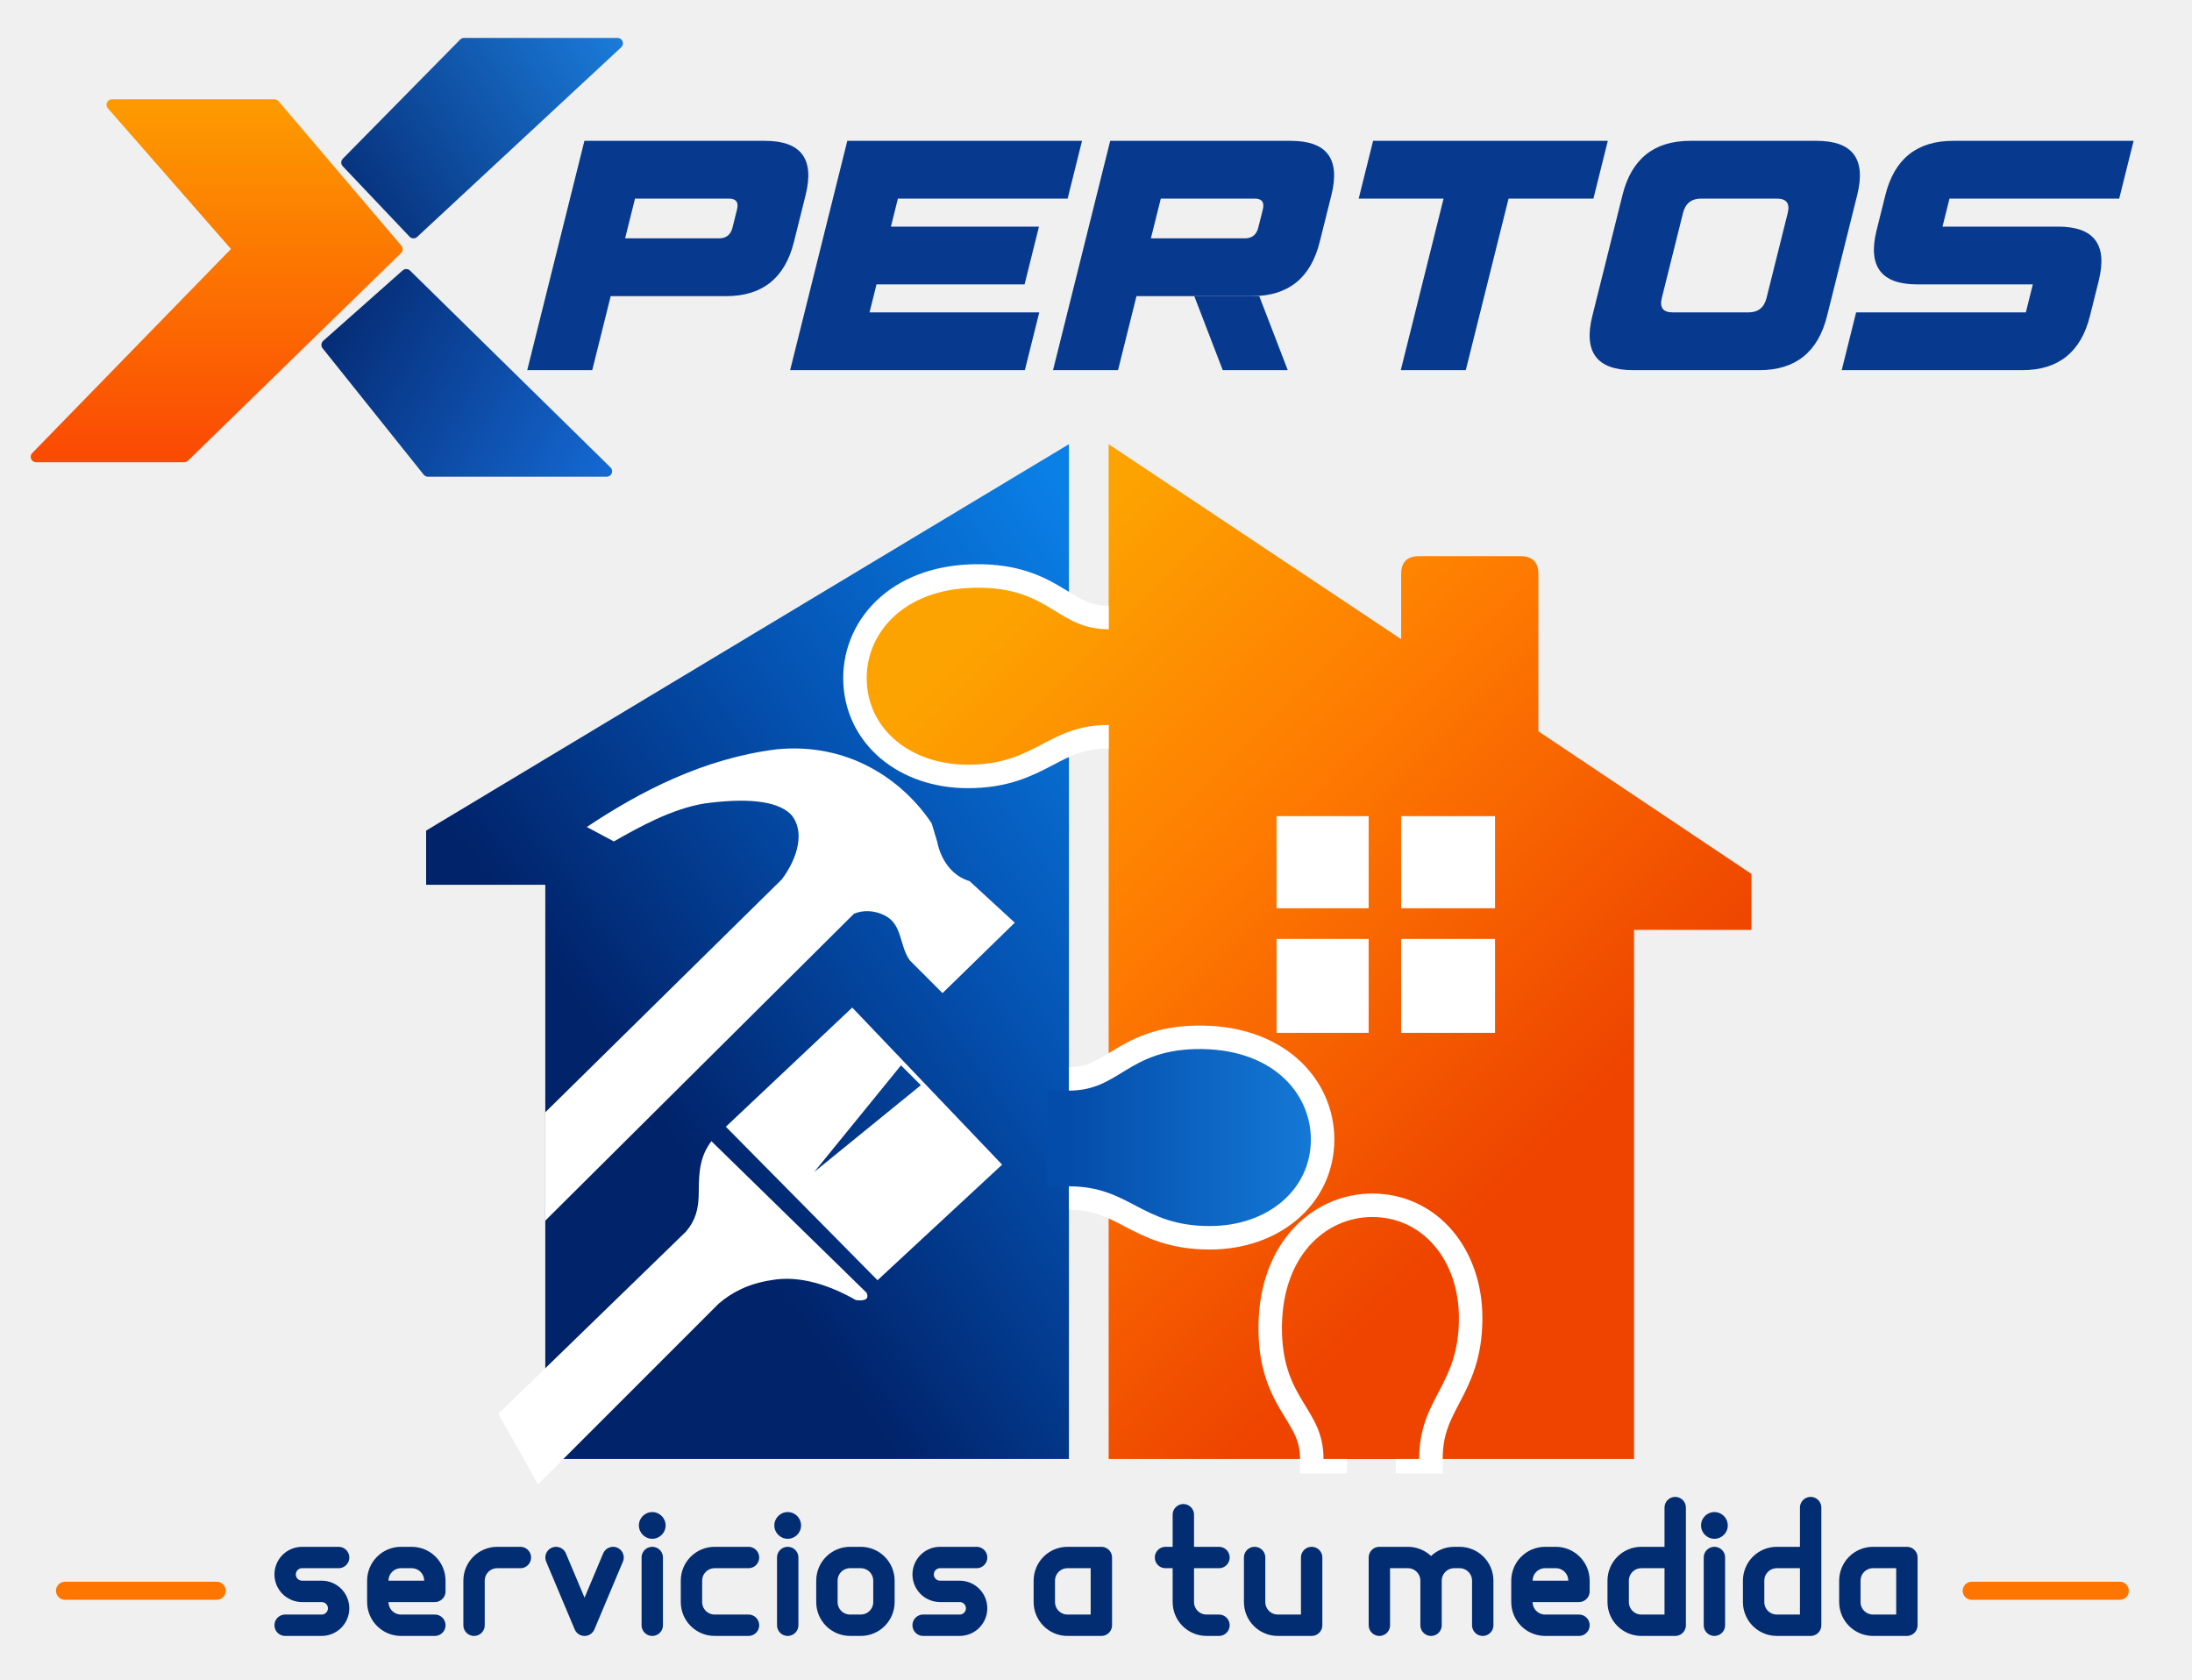
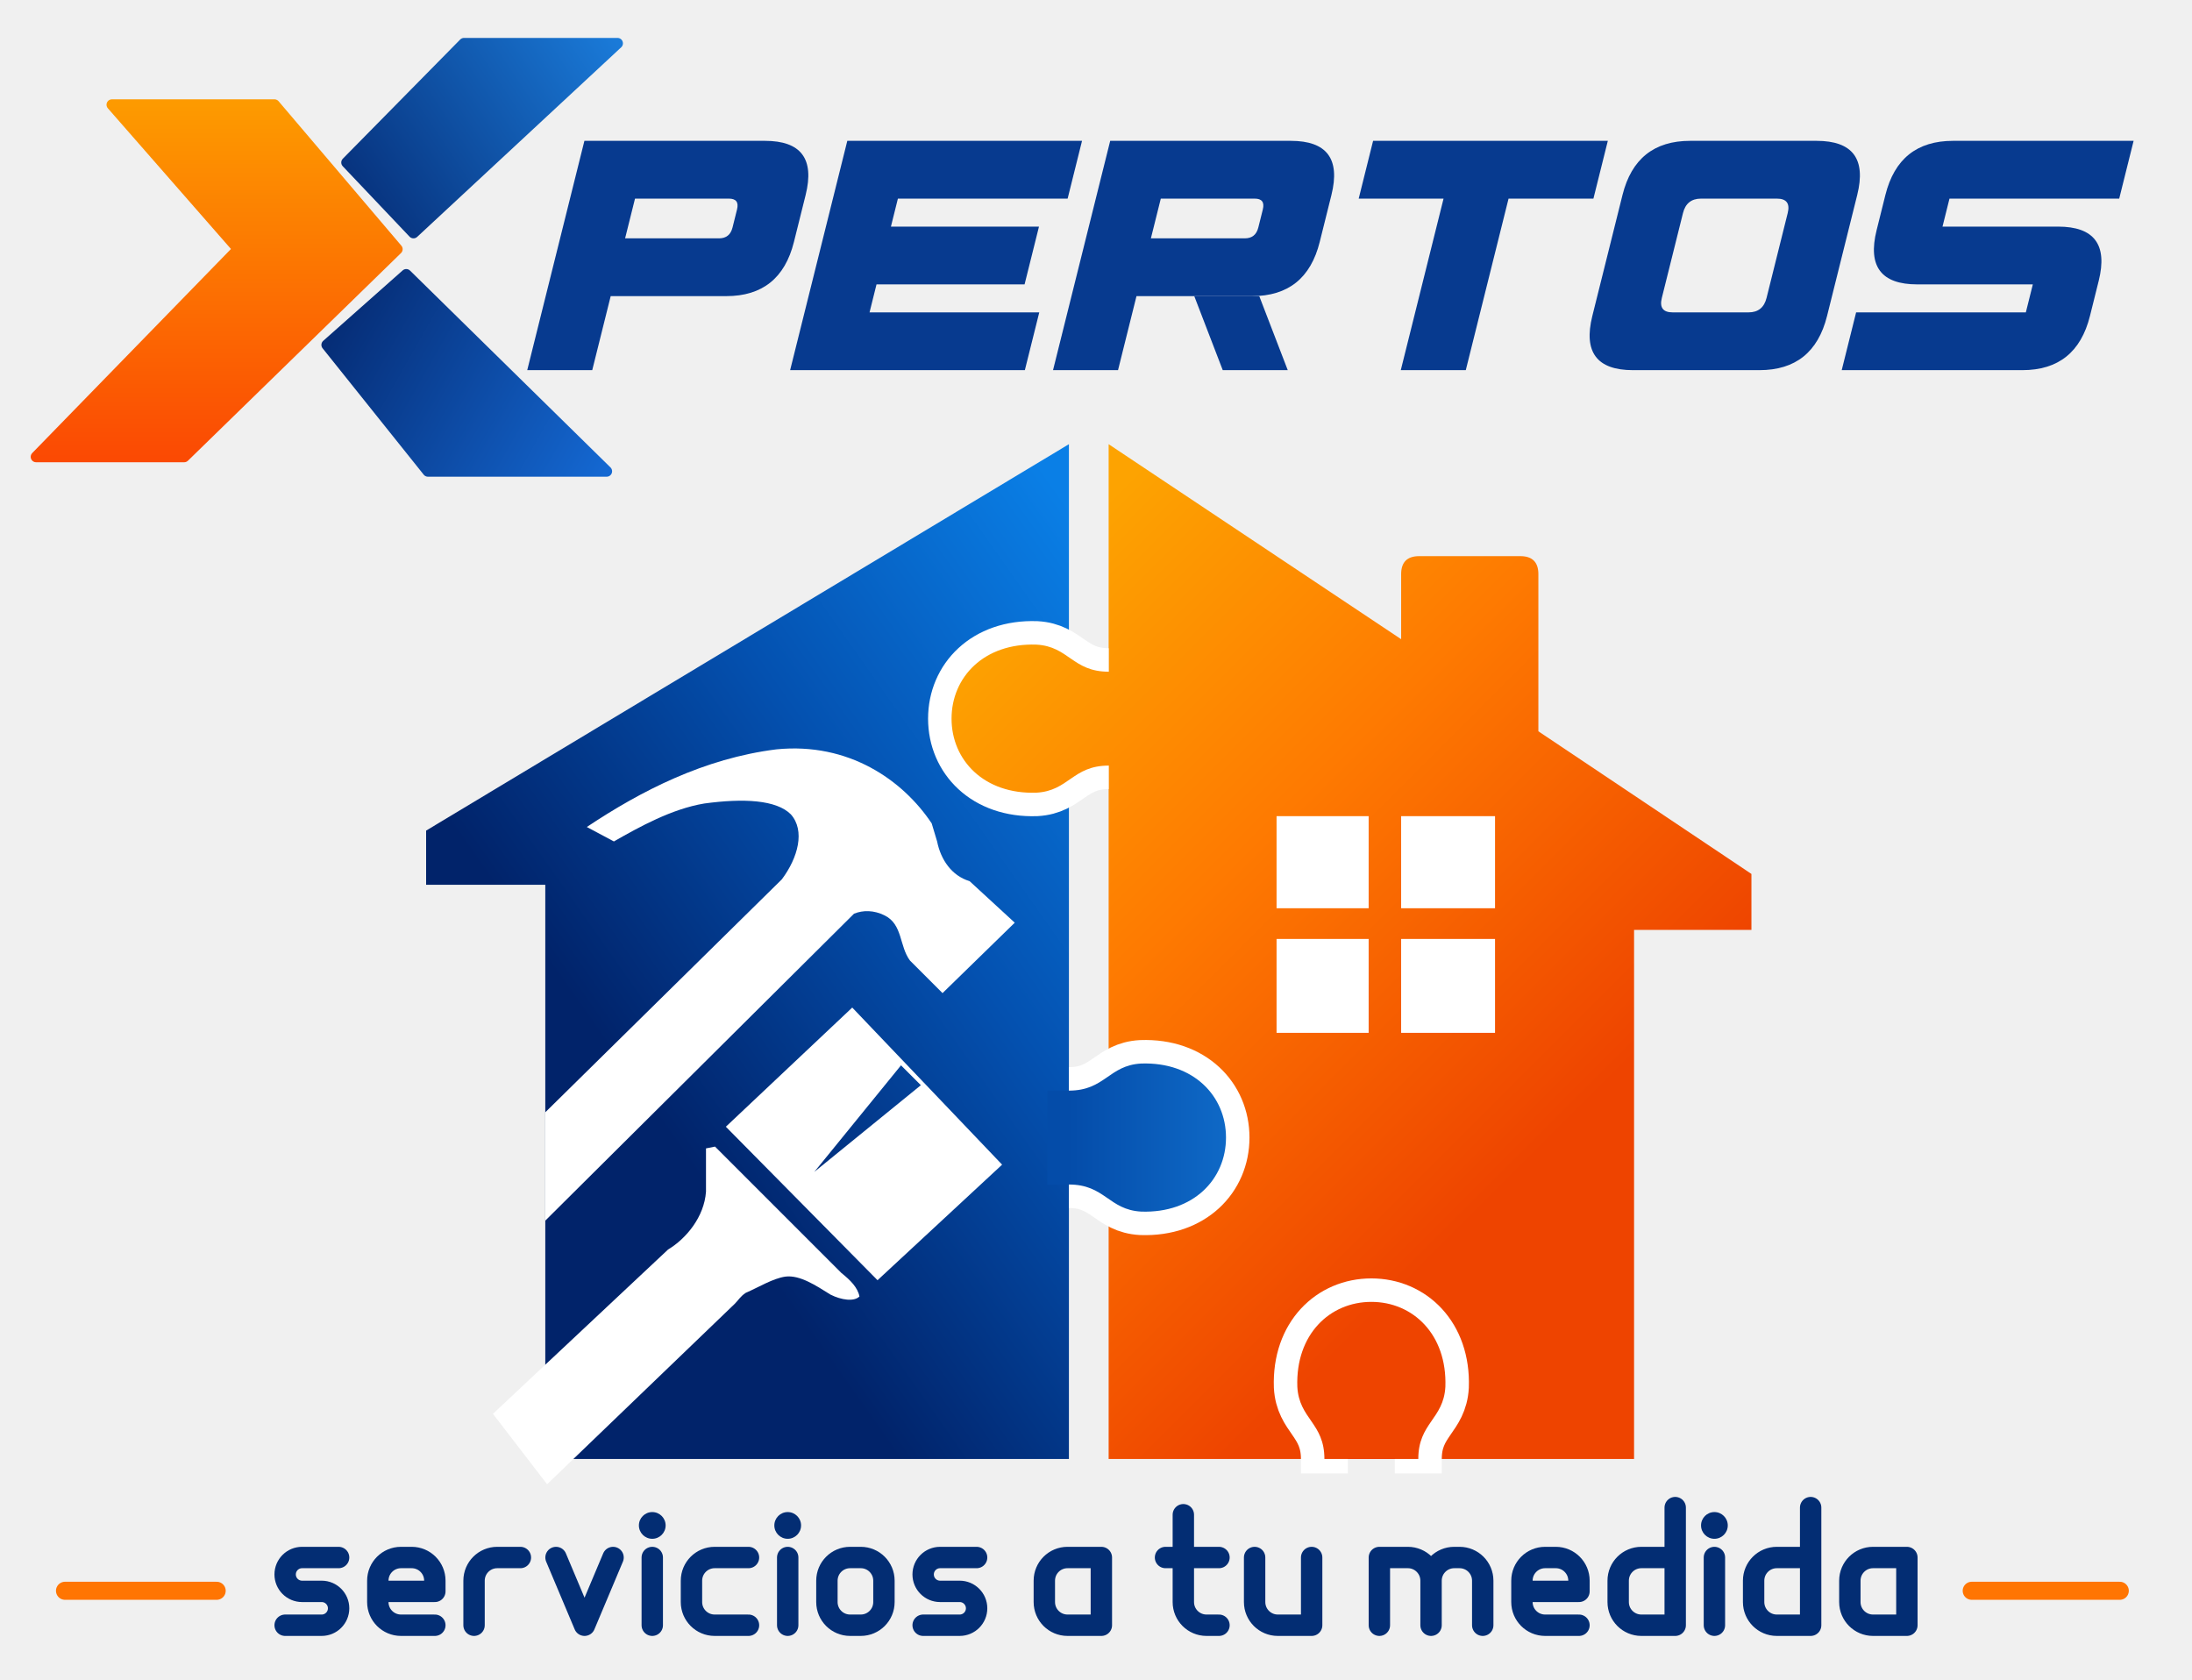
<svg xmlns="http://www.w3.org/2000/svg" viewBox="20 140 1214 930" role="img" aria-labelledby="t">
  <defs>
    <linearGradient id="axo" x1="0" y1="198" x2="0" y2="393" gradientUnits="userSpaceOnUse">
      <stop offset="0" stop-color="#FD9A00" />
      <stop offset="1" stop-color="#FB4A03" />
    </linearGradient>
    <linearGradient id="axb1" x1="362" y1="164" x2="215" y2="262" gradientUnits="userSpaceOnUse">
      <stop offset="0" stop-color="#1A7AD8" />
      <stop offset="1" stop-color="#062E78" />
    </linearGradient>
    <linearGradient id="axb2" x1="210" y1="318" x2="356" y2="401" gradientUnits="userSpaceOnUse">
      <stop offset="0" stop-color="#062E78" />
      <stop offset="1" stop-color="#1468D2" />
    </linearGradient>
    <linearGradient id="awm" x1="0" y1="218" x2="0" y2="345" gradientUnits="userSpaceOnUse">
      <stop offset="0" stop-color="#073A8F" />
      <stop offset="1" stop-color="#00266B" />
    </linearGradient>
    <linearGradient id="ahb" x1="612" y1="420" x2="300" y2="640" gradientUnits="userSpaceOnUse">
      <stop offset="0" stop-color="#0A7FE6" />
      <stop offset=".5" stop-color="#0451B0" />
      <stop offset="1" stop-color="#01236A" />
    </linearGradient>
    <linearGradient id="ahk" x1="612" y1="0" x2="745" y2="0" gradientUnits="userSpaceOnUse">
      <stop offset="0" stop-color="#044CA9" />
      <stop offset="1" stop-color="#1478D6" />
    </linearGradient>
    <linearGradient id="aho" x1="650" y1="400" x2="950" y2="700" gradientUnits="userSpaceOnUse">
      <stop offset="0" stop-color="#FDA301" />
      <stop offset=".45" stop-color="#FE7A01" />
      <stop offset="1" stop-color="#EE4400" />
    </linearGradient>
  </defs>
  <path d="M82,198 L172,198 L240,278 L122,393 L40,393 L152,278 Z" fill="url(#axo)" stroke="url(#axo)" stroke-width="6" stroke-linejoin="round" />
  <path d="M277,164 L362,164 L249,269 L212,230 Z" fill="url(#axb1)" stroke="url(#axb1)" stroke-width="6" stroke-linejoin="round" />
  <path d="M245,292 L356,401 L257,401 L201,331 Z" fill="url(#axb2)" stroke="url(#axb2)" stroke-width="6" stroke-linejoin="round" />
  <g fill="url(#awm)" transform="translate(312 345) skewX(-14) translate(0 -127)">
    <path d="M0.0,127 V0 H100.0 Q130.0,0 130.0,30 V56 Q130.0,86 100.0,86 H36.0 V127 Z M36.0,32 H88.0 Q94.0,32 94.0,38 V48 Q94.0,54 88.0,54 H36.0 Z" fill-rule="evenodd" />
    <path d="M145.6,0 H275.6 V32 H181.6 V47.5 H263.6 V79.5 H181.6 V95 H275.6 V127 H145.6 Z" fill-rule="nonzero" />
    <path d="M291.2,127 V0 H391.2 Q421.2,0 421.2,30 V56 Q421.2,86 391.2,86 H327.2 V127 Z M327.2,32 H379.2 Q385.2,32 385.2,38 V48 Q385.2,54 379.2,54 H327.2 Z" fill-rule="evenodd" />
    <path d="M359.2,86 H395.2 L421.2,127 H385.2 Z" fill-rule="nonzero" />
    <path d="M436.8,0 H566.8 V32 H519.8 V127 H483.8 V32 H436.8 Z" fill-rule="nonzero" />
    <path d="M612.4,0 H682.4 Q712.4,0 712.4,30 V97 Q712.4,127 682.4,127 H612.4 Q582.4,127 582.4,97 V30 Q582.4,0 612.4,0 Z M626.4,32 H668.4 Q676.4,32 676.4,40 V87 Q676.4,95 668.4,95 H626.4 Q618.4,95 618.4,87 V40 Q618.4,32 626.4,32 Z" fill-rule="evenodd" />
    <path d="M758.0,0 H858.0 V32 H764.0 V47.5 H828.0 Q858.0,47.5 858.0,77.5 V97 Q858.0,127 828.0,127 H728.0 V95 H822.0 V79.5 H758.0 Q728.0,79.5 728.0,49.5 V30 Q728.0,0 758.0,0 Z" fill-rule="nonzero" />
  </g>
  <path d="M612,386 L256,600 V630 H322 V948 H612 Z" fill="url(#ahb)" />
  <path d="M634,386 L796,494 V458 Q796,448 806,448 H862 Q872,448 872,458 V545 L990,624 V655 H925 V948 H634 Z" fill="url(#aho)" />
-   <path d="M634,488.5 C606,488.5 602,466.5 564,465.5 C522,464.5 500,489.5 500,515.5 C500,543.5 524,563.5 556,563.5 C594,563.5 600,541.5 634,541.5" fill="none" stroke="#fff" stroke-width="26" />
-   <path d="M646,488.5 H634 C606,488.5 602,466.5 564,465.5 C522,464.5 500,489.5 500,515.5 C500,543.5 524,563.5 556,563.5 C594,563.5 600,541.5 634,541.5 H646 Z" fill="url(#aho)" />
-   <path d="M612,744 C640,744 644,722 682,721 C724,720 746,745 746,771 C746,799 722,819 690,819 C652,819 646,797 612,797" fill="none" stroke="#fff" stroke-width="26" />
-   <path d="M600,744 H612 C640,744 644,722 682,721 C724,720 746,745 746,771 C746,799 722,819 690,819 C652,819 646,797 612,797 H600 Z" fill="url(#ahk)" />
+   <path d="M634,512 C614,512 612,498 594,497 C565,496 547,515 547,538 C547,561 565,580 594,579 C612,578 614,564 634,564" fill="none" stroke="#fff" stroke-width="26" />
+   <path d="M646,512 H634 C614,512 612,498 594,497 C565,496 547,515 547,538 C547,561 565,580 594,579 C612,578 614,564 634,564 H646 Z" fill="url(#aho)" />
+   <path d="M612,744 C632,744 634,730 652,729 C681,728 699,747 699,770 C699,793 681,812 652,811 C634,810 632,796 612,796" fill="none" stroke="#fff" stroke-width="26" />
+   <path d="M600,744 H612 C632,744 634,730 652,729 C681,728 699,747 699,770 C699,793 681,812 652,811 C634,810 632,796 612,796 H600 Z" fill="url(#ahk)" />
  <g fill="#fff">
    <rect x="727" y="592" width="51" height="51" />
    <rect x="796" y="592" width="52" height="51" />
    <rect x="727" y="660" width="51" height="52" />
    <rect x="796" y="660" width="52" height="52" />
  </g>
-   <path d="M753,956 V948 C753,920 731,916 730,878 C729,836 754,814 780,814 C808,814 828,838 828,870 C828,908 806,914 806,948 V956" fill="none" stroke="#fff" stroke-width="26" stroke-linecap="butt" />
-   <path d="M753,948 C753,920 731,916 730,878 C729,836 754,814 780,814 C808,814 828,838 828,870 C828,908 806,914 806,948 Z" fill="url(#aho)" />
+   <path d="M753.5,956 V948 C753.5,928 739.5,926 738.5,908 C737.5,879 756.5,861 779.5,861 C802.5,861 821.5,879 820.5,908 C819.5,926 805.5,928 805.5,948 V956" fill="none" stroke="#fff" stroke-width="26" stroke-linecap="butt" />
+   <path d="M753.5,948 C753.5,928 739.5,926 738.5,908 C737.5,879 756.5,861 779.5,861 C802.5,861 821.5,879 820.5,908 C819.5,926 805.5,928 805.5,948 Z" fill="url(#aho)" />
  <g fill="#fff">
    <path d="M345,598 C375,578 410,560 450,555 C490,551 520,572 536,596 L539,606 C541,616 547,625 557,628 L582,651 L542,690 L524,672 C518,664 520,652 510,647 C504,644 498,644 493,646 L322,816 V756 L453,627 C462,615 466,600 458,591 C450,583 432,582 410,585 C392,588 374,598 360,606 Z" />
    <path d="M422,764 L492,698 L575,785 L506,849 Z" />
-     <path d="M414,772 L500,856 Q502,861 494,860 C480,852 463,846 447,849 C434,851 425,856 418,862 L318,962 L296,923 L400,822 C405,816 407,810 407,800 C407,788 408,780 414,772 Z" />
+     <path d="M411,776 L416,775 L486,845 C491,849 495,853 496,858 C493,861 486,860 480,857 C472,852 463,846 455,847 C448,848 440,853 433,856 C430,858 429,860 427,862 L323,962 L293,923 L390,832 C400,826 410,814 411,800 Z" />
  </g>
  <path d="M519,730 L530,741 L471,789 Z" fill="url(#ahb)" />
  <g transform="translate(172 1046) scale(0.987)">
    <g fill="none" stroke="#032D73" stroke-width="12" stroke-linecap="round" stroke-linejoin="round">
      <path transform="translate(0.0 0)" d="M36,-44 H15.5 A9.5,9.5 0 0 0 6,-34.5 A9.5,9.5 0 0 0 15.5,-25 H26.5 A9.5,9.5 0 0 1 36,-15.5 A9.5,9.5 0 0 1 26.5,-6 H6" />
      <path transform="translate(52.0 0)" d="M6,-25 H38 V-31 A13,13 0 0 0 25,-44 H19 A13,13 0 0 0 6,-31 V-19 A13,13 0 0 0 19,-6 H38" />
      <path transform="translate(106.0 0)" d="M6,-6 V-31 A13,13 0 0 1 19,-44 H32" />
      <path transform="translate(152.0 0)" d="M6,-44 L22,-6 L38,-44" />
      <path transform="translate(206.0 0)" d="M6,-44 V-6" />
      <path transform="translate(228.0 0)" d="M38,-44 H19 A13,13 0 0 0 6,-31 V-19 A13,13 0 0 0 19,-6 H38" />
      <path transform="translate(282.0 0)" d="M6,-44 V-6" />
      <path transform="translate(304.0 0)" d="M19,-44 H25 A13,13 0 0 1 38,-31 V-19 A13,13 0 0 1 25,-6 H19 A13,13 0 0 1 6,-19 V-31 A13,13 0 0 1 19,-44 Z" />
      <path transform="translate(358.0 0)" d="M36,-44 H15.5 A9.5,9.5 0 0 0 6,-34.5 A9.5,9.5 0 0 0 15.5,-25 H26.5 A9.5,9.5 0 0 1 36,-15.5 A9.5,9.5 0 0 1 26.5,-6 H6" />
      <path transform="translate(426.0 0)" d="M38,-44 V-6 M38,-44 H19 A13,13 0 0 0 6,-31 V-19 A13,13 0 0 0 19,-6 H38" />
      <path transform="translate(496.0 0)" d="M14,-68 V-19 A13,13 0 0 0 27,-6 H34 M4,-44 H34" />
      <path transform="translate(544.0 0)" d="M6,-44 V-19 A13,13 0 0 0 19,-6 H38 M38,-44 V-6" />
      <path transform="translate(614.0 0)" d="M6,-6 V-44 H22 A13,13 0 0 1 35,-31 V-6 M35,-31 A13,13 0 0 1 48,-44 H51 A13,13 0 0 1 64,-31 V-6" />
      <path transform="translate(694.0 0)" d="M6,-25 H38 V-31 A13,13 0 0 0 25,-44 H19 A13,13 0 0 0 6,-31 V-19 A13,13 0 0 0 19,-6 H38" />
      <path transform="translate(748.0 0)" d="M38,-72 V-6 M38,-44 H19 A13,13 0 0 0 6,-31 V-19 A13,13 0 0 0 19,-6 H38" />
      <path transform="translate(802.0 0)" d="M6,-44 V-6" />
      <path transform="translate(824.0 0)" d="M38,-72 V-6 M38,-44 H19 A13,13 0 0 0 6,-31 V-19 A13,13 0 0 0 19,-6 H38" />
      <path transform="translate(878.0 0)" d="M38,-44 V-6 M38,-44 H19 A13,13 0 0 0 6,-31 V-19 A13,13 0 0 0 19,-6 H38" />
    </g>
    <g fill="#032D73">
      <circle cx="212.0" cy="-62" r="7.5" />
      <circle cx="288.0" cy="-62" r="7.5" />
      <circle cx="808.0" cy="-62" r="7.5" />
    </g>
  </g>
  <g stroke="#FF7502" stroke-width="10" stroke-linecap="round">
    <path d="M56,1021 H140" />
    <path d="M1112,1021 H1194" />
  </g>
</svg>
